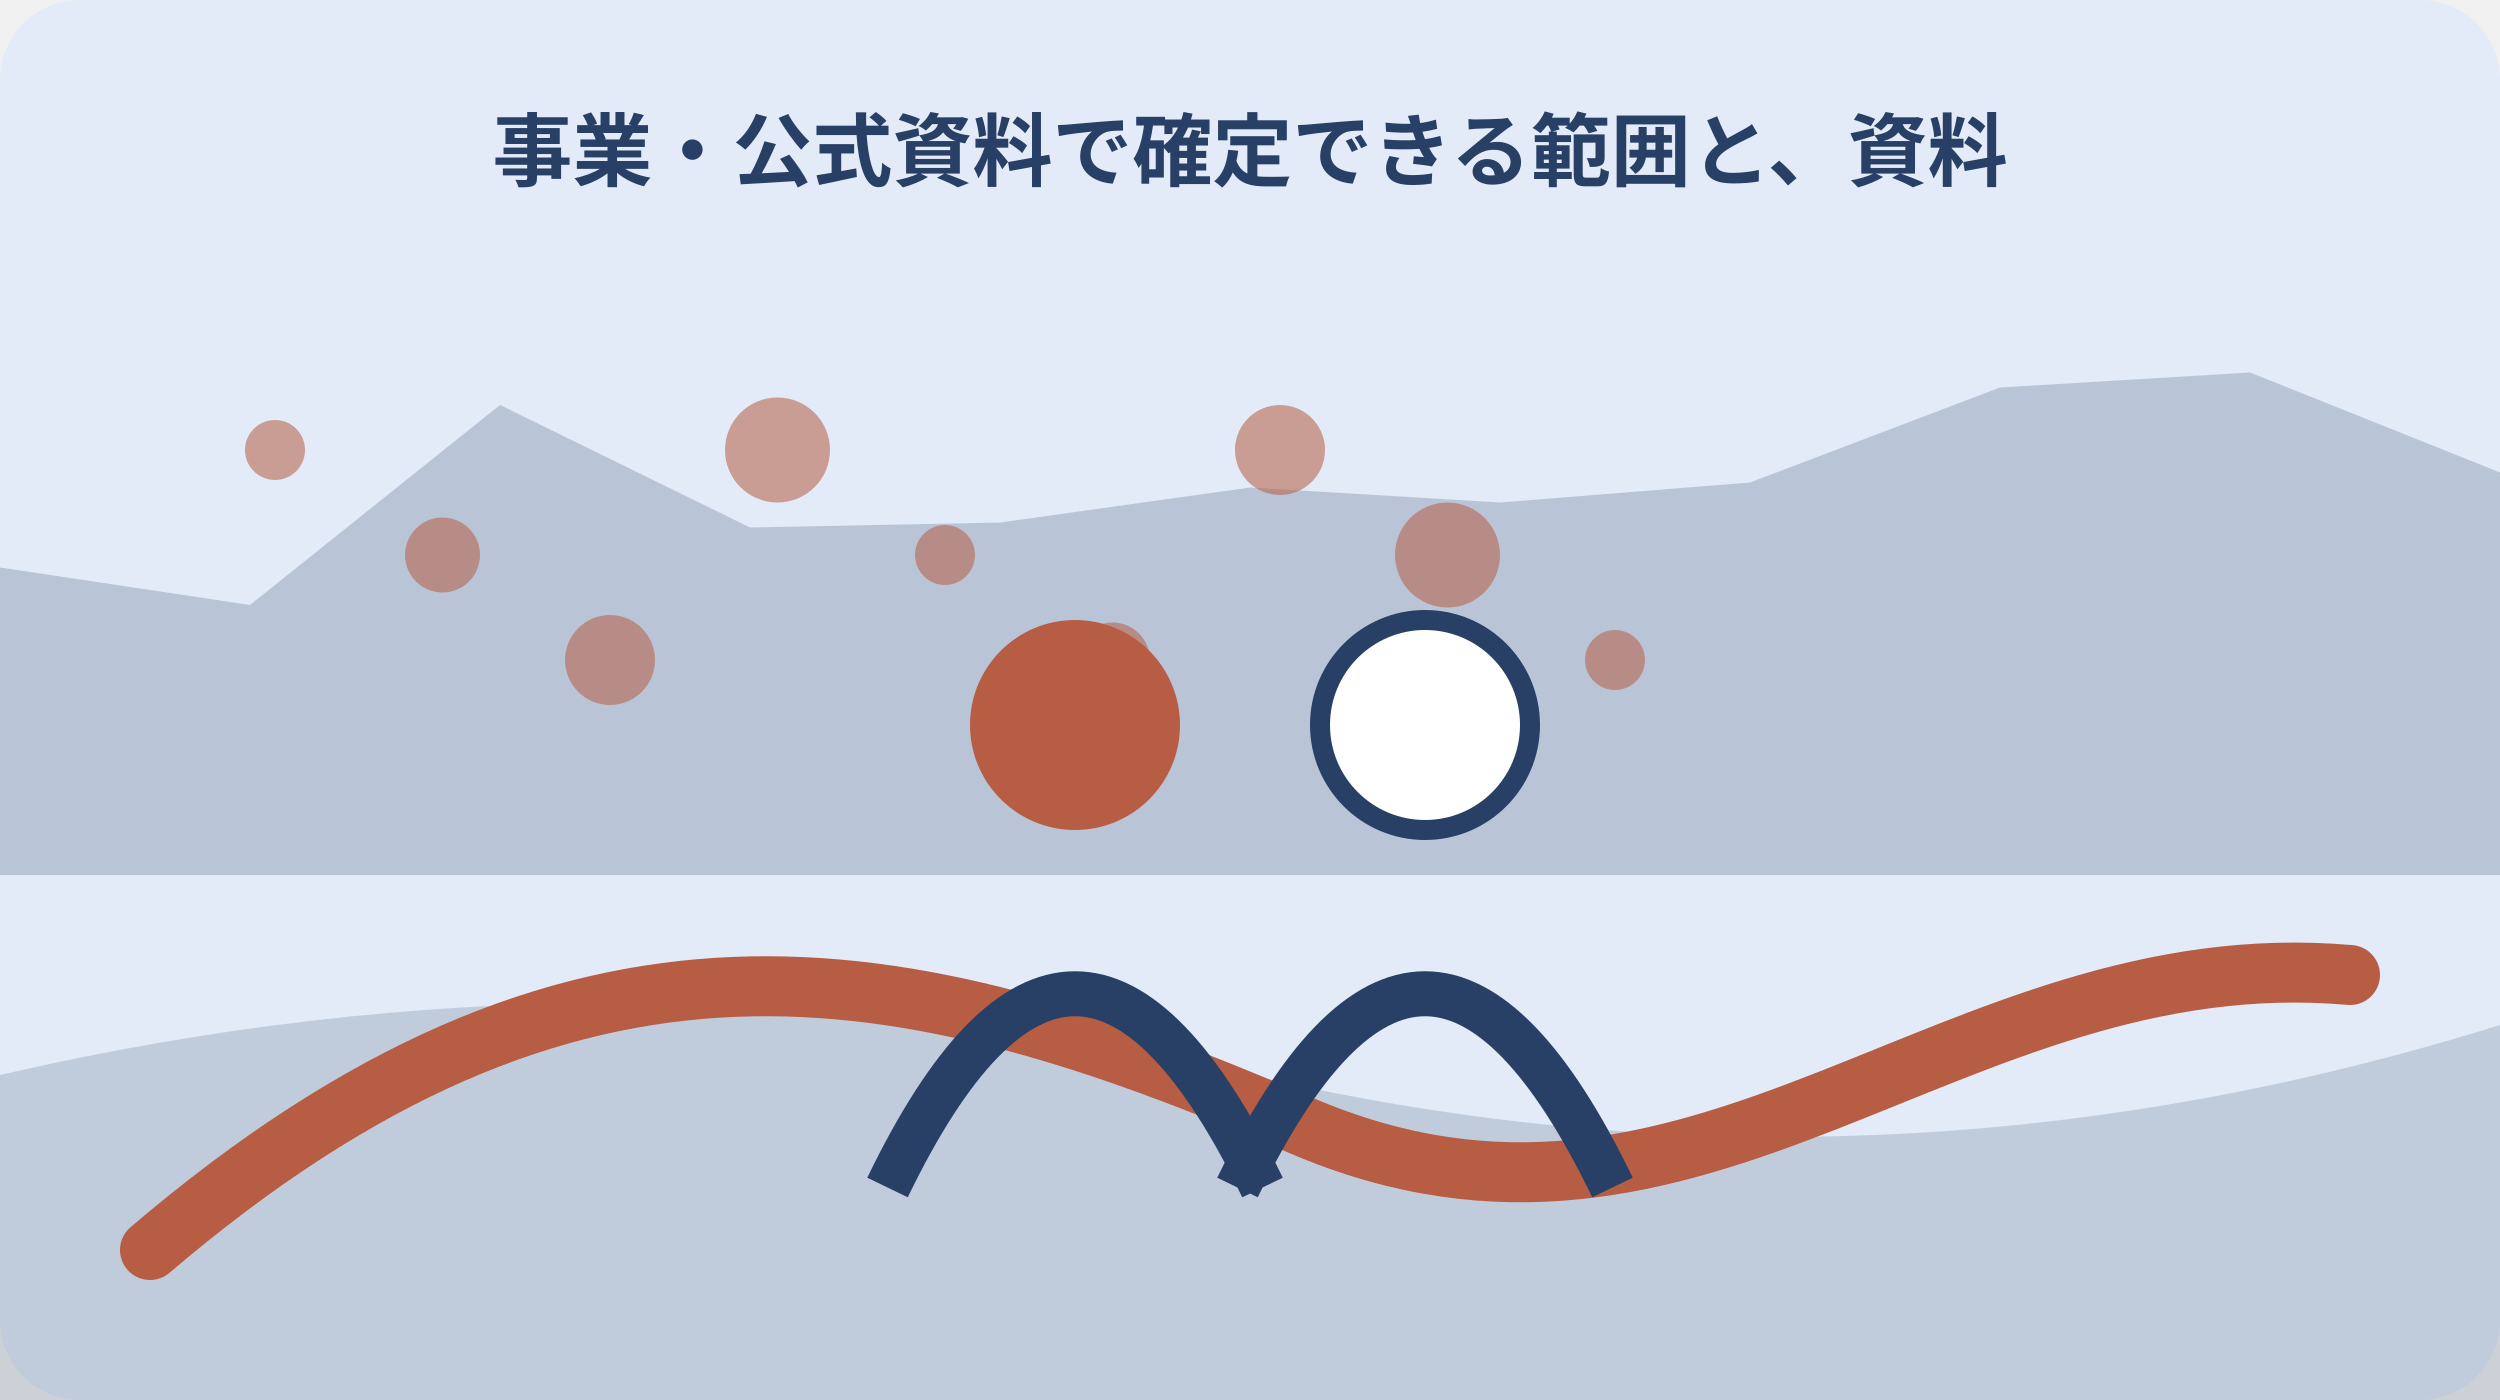
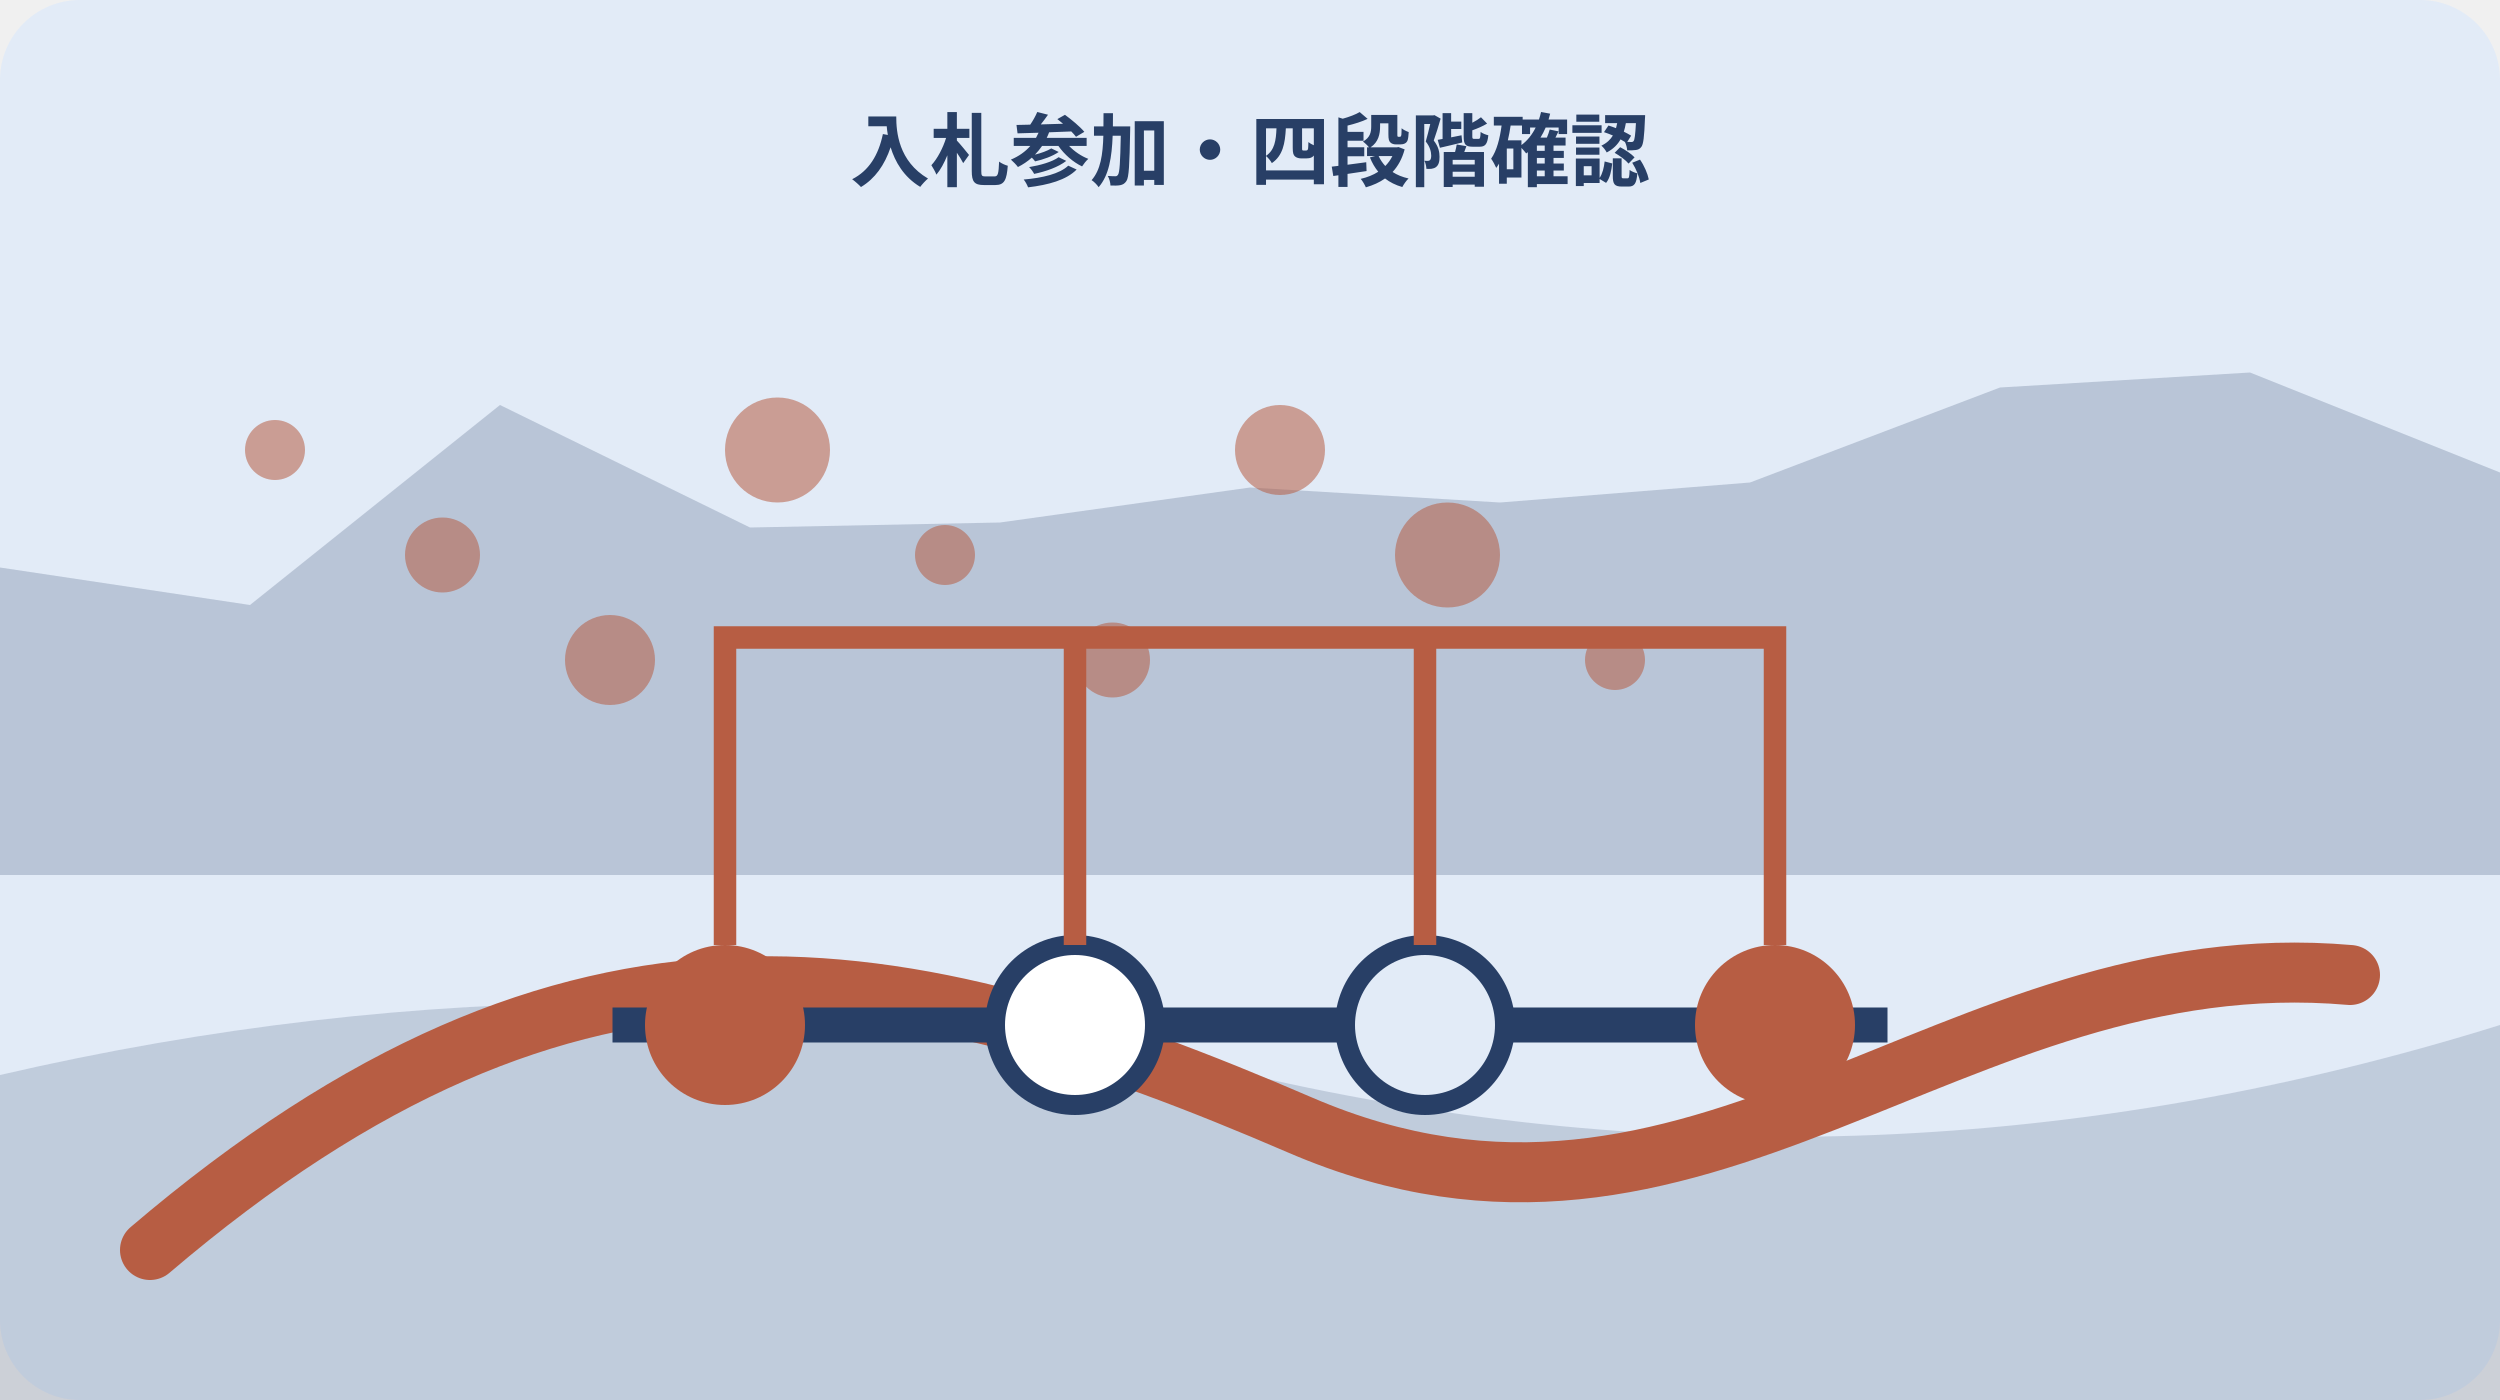
<svg xmlns="http://www.w3.org/2000/svg" width="1000" height="560" viewBox="0 0 1000 560" role="img" aria-labelledby="title desc" data-illustration="mori-editorial" data-topic-id="194" data-scene-index="1">
  <rect width="1000" height="560" rx="32" fill="#e2ebf7" />
  <polygon points="0,227 100,242 200,162 300,211 400,209 500,195 600,201 700,193 800,155 900,149 1000,189 1000,350 0,350" fill="#283f66" opacity=".22" />
  <path d="M0 430 Q250 372 500 430 T1000 410 V560 H0Z" fill="#283f66" opacity=".18" />
  <path d="M60 500 C230 355 360 381 520 450 S780 376 940 390" fill="none" stroke="#b75d43" stroke-width="24" stroke-linecap="round" />
  <circle cx="110" cy="180" r="12" fill="#b75d43" opacity=".55" />
  <circle cx="177" cy="222" r="15" fill="#b75d43" opacity=".55" />
  <circle cx="244" cy="264" r="18" fill="#b75d43" opacity=".55" />
  <circle cx="311" cy="180" r="21" fill="#b75d43" opacity=".55" />
  <circle cx="378" cy="222" r="12" fill="#b75d43" opacity=".55" />
  <circle cx="445" cy="264" r="15" fill="#b75d43" opacity=".55" />
  <circle cx="512" cy="180" r="18" fill="#b75d43" opacity=".55" />
  <circle cx="579" cy="222" r="21" fill="#b75d43" opacity=".55" />
  <circle cx="646" cy="264" r="12" fill="#b75d43" opacity=".55" />
-   <g data-scene="people">
-     <circle cx="430" cy="290" r="42" fill="#b75d43" />
-     <circle cx="570" cy="290" r="42" fill="#fff" stroke="#283f66" stroke-width="8" />
-     <path d="M355 475q75-155 150 0M495 475q75-155 150 0" fill="none" stroke="#283f66" stroke-width="18" />
+   <g data-scene="procurement-four-stage-entry-route">
+     <path d="M245 410h510" stroke="#283f66" stroke-width="14" />
+     <circle cx="290" cy="410" r="32" fill="#b75d43" />
+     <circle cx="430" cy="410" r="32" fill="#fff" stroke="#283f66" stroke-width="8" />
+     <circle cx="570" cy="410" r="32" fill="#e2ebf7" stroke="#283f66" stroke-width="8" />
+     <circle cx="710" cy="410" r="32" fill="#b75d43" />
+     <path d="M290 378V255h420v123M430 255v123M570 255v123" fill="none" stroke="#b75d43" stroke-width="9" />
  </g>
-   <text x="500" y="72" text-anchor="middle" font-family="sans-serif" font-size="32" font-weight="700" fill="#283f66">事業・公式資料で確定できる範囲と、資料</text>
+   <text x="500" y="72" text-anchor="middle" font-family="sans-serif" font-size="32" font-weight="700" fill="#283f66">入札参加・四段階確認</text>
</svg>
